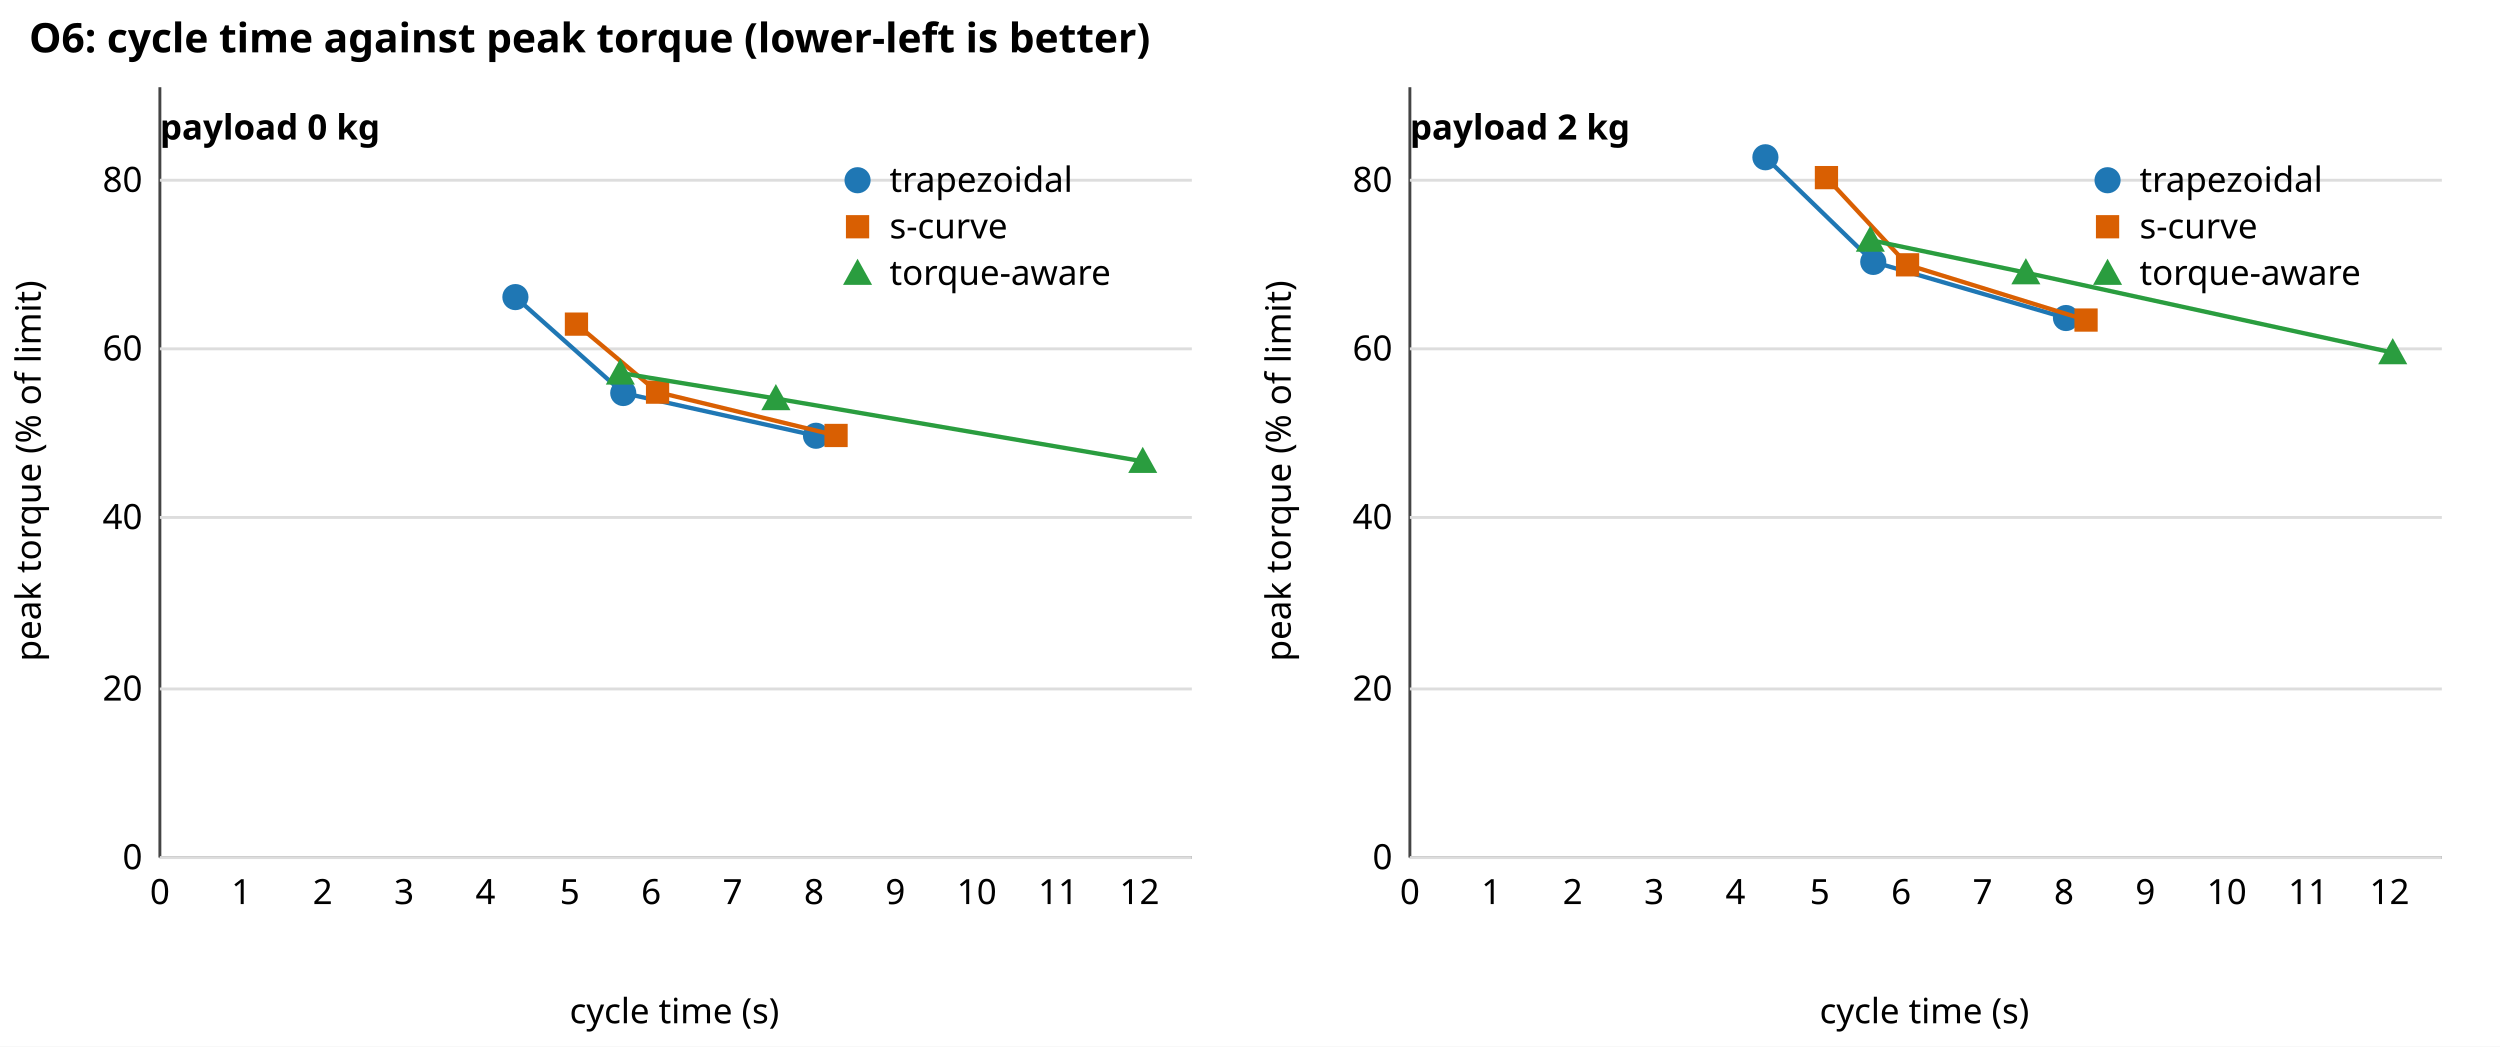
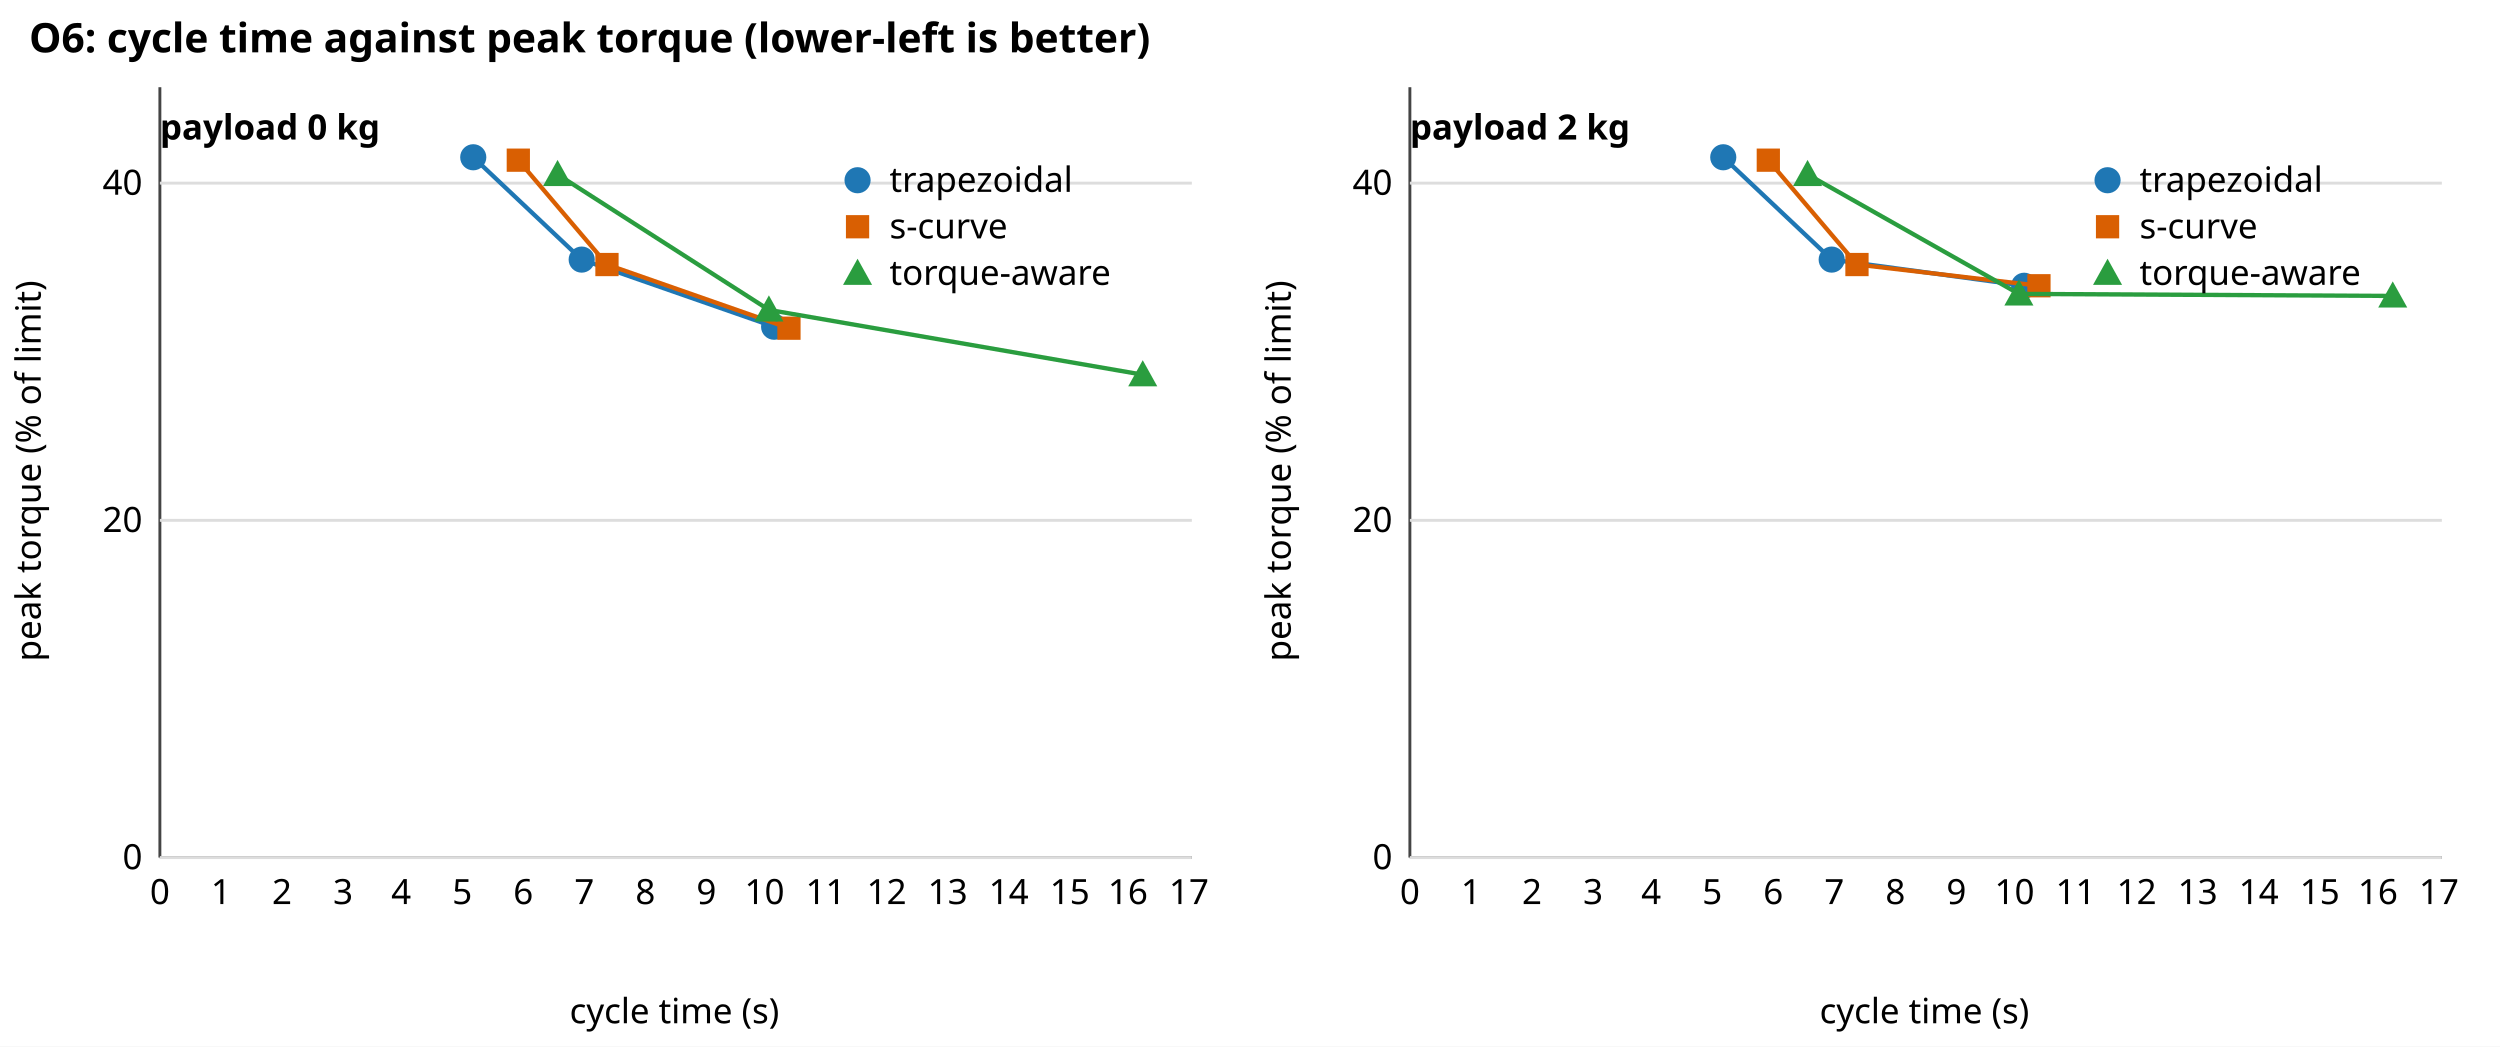
<svg xmlns="http://www.w3.org/2000/svg" width="860" height="360" font-family="sans-serif" font-size="12">
  <rect width="100%" height="100%" fill="white" />
  <text x="10" y="18" font-size="14" font-weight="bold">O6: cycle time against peak torque (lower-left is better)</text>
  <text x="55" y="48" font-weight="bold">payload 0 kg</text>
  <line x1="55.0" y1="295.0" x2="410.0" y2="295.0" stroke="#444" />
  <line x1="55.0" y1="295.0" x2="55.0" y2="30.0" stroke="#444" />
  <text x="55" y="311" text-anchor="middle">0</text>
-   <text x="83" y="311" text-anchor="middle">1</text>
-   <text x="111" y="311" text-anchor="middle">2</text>
-   <text x="139" y="311" text-anchor="middle">3</text>
-   <text x="167" y="311" text-anchor="middle">4</text>
-   <text x="196" y="311" text-anchor="middle">5</text>
-   <text x="224" y="311" text-anchor="middle">6</text>
-   <text x="252" y="311" text-anchor="middle">7</text>
-   <text x="280" y="311" text-anchor="middle">8</text>
-   <text x="308" y="311" text-anchor="middle">9</text>
-   <text x="336" y="311" text-anchor="middle">10</text>
-   <text x="364" y="311" text-anchor="middle">11</text>
-   <text x="392" y="311" text-anchor="middle">12</text>
+   <text x="76" y="311" text-anchor="middle">1</text>
+   <text x="97" y="311" text-anchor="middle">2</text>
+   <text x="118" y="311" text-anchor="middle">3</text>
+   <text x="138" y="311" text-anchor="middle">4</text>
+   <text x="159" y="311" text-anchor="middle">5</text>
+   <text x="180" y="311" text-anchor="middle">6</text>
+   <text x="201" y="311" text-anchor="middle">7</text>
+   <text x="222" y="311" text-anchor="middle">8</text>
+   <text x="243" y="311" text-anchor="middle">9</text>
+   <text x="263" y="311" text-anchor="middle">10</text>
+   <text x="284" y="311" text-anchor="middle">11</text>
+   <text x="305" y="311" text-anchor="middle">12</text>
+   <text x="326" y="311" text-anchor="middle">13</text>
+   <text x="347" y="311" text-anchor="middle">14</text>
+   <text x="368" y="311" text-anchor="middle">15</text>
+   <text x="388" y="311" text-anchor="middle">16</text>
+   <text x="409" y="311" text-anchor="middle">17</text>
  <line x1="55.0" y1="295" x2="410.0" y2="295" stroke="#ddd" />
  <text x="49" y="299" text-anchor="end">0</text>
-   <line x1="55.0" y1="237" x2="410.0" y2="237" stroke="#ddd" />
-   <text x="49" y="241" text-anchor="end">20</text>
-   <line x1="55.0" y1="178" x2="410.0" y2="178" stroke="#ddd" />
-   <text x="49" y="182" text-anchor="end">40</text>
-   <line x1="55.0" y1="120" x2="410.0" y2="120" stroke="#ddd" />
-   <text x="49" y="124" text-anchor="end">60</text>
-   <line x1="55.0" y1="62" x2="410.0" y2="62" stroke="#ddd" />
-   <text x="49" y="66" text-anchor="end">80</text>
+   <line x1="55.0" y1="179" x2="410.0" y2="179" stroke="#ddd" />
+   <text x="49" y="183" text-anchor="end">20</text>
+   <line x1="55.0" y1="63" x2="410.0" y2="63" stroke="#ddd" />
+   <text x="49" y="67" text-anchor="end">40</text>
  <text x="232" y="352" text-anchor="middle">cycle time (s)</text>
  <text x="14" y="162" transform="rotate(-90 14 162)" text-anchor="middle">peak torque (% of limit)</text>
-   <polyline fill="none" stroke="#1f77b4" stroke-width="1.5" points="177.3,102.2 214.4,135.2 280.7,149.9" />
-   <circle cx="177.3" cy="102.2" r="4.5" fill="#1f77b4" />
-   <circle cx="214.4" cy="135.2" r="4.5" fill="#1f77b4" />
-   <circle cx="280.7" cy="149.9" r="4.5" fill="#1f77b4" />
+   <polyline fill="none" stroke="#1f77b4" stroke-width="1.5" points="162.8,54.1 200.1,89.3 266.3,112.4" />
+   <circle cx="162.8" cy="54.1" r="4.5" fill="#1f77b4" />
+   <circle cx="200.1" cy="89.3" r="4.5" fill="#1f77b4" />
+   <circle cx="266.3" cy="112.4" r="4.5" fill="#1f77b4" />
  <circle cx="295.0" cy="62.0" r="4.5" fill="#1f77b4" />
  <text x="306" y="66">trapezoidal</text>
-   <polyline fill="none" stroke="#d95f02" stroke-width="1.5" points="198.3,111.5 226.2,134.9 287.6,149.8" />
-   <rect x="194.3" y="107.5" width="8" height="8" fill="#d95f02" />
-   <rect x="222.2" y="130.9" width="8" height="8" fill="#d95f02" />
-   <rect x="283.6" y="145.8" width="8" height="8" fill="#d95f02" />
+   <polyline fill="none" stroke="#d95f02" stroke-width="1.5" points="178.3,55.1 208.8,91.0 271.4,112.9" />
+   <rect x="174.3" y="51.1" width="8" height="8" fill="#d95f02" />
+   <rect x="204.8" y="87.0" width="8" height="8" fill="#d95f02" />
+   <rect x="267.4" y="108.9" width="8" height="8" fill="#d95f02" />
  <rect x="291.0" y="74.0" width="8" height="8" fill="#d95f02" />
  <text x="306" y="82">s-curve</text>
-   <polyline fill="none" stroke="#2a9d3f" stroke-width="1.5" points="213.4,128.3 266.9,137.1 393.1,158.7" />
-   <polygon points="213.4,123.3 208.4,132.3 218.4,132.3" fill="#2a9d3f" />
-   <polygon points="266.9,132.1 261.9,141.1 271.9,141.1" fill="#2a9d3f" />
-   <polygon points="393.1,153.7 388.1,162.7 398.1,162.7" fill="#2a9d3f" />
+   <polyline fill="none" stroke="#2a9d3f" stroke-width="1.5" points="191.8,60.0 264.5,106.6 393.1,128.9" />
+   <polygon points="191.8,55.0 186.8,64.0 196.8,64.0" fill="#2a9d3f" />
+   <polygon points="264.5,101.6 259.5,110.6 269.5,110.6" fill="#2a9d3f" />
+   <polygon points="393.1,123.9 388.1,132.9 398.1,132.9" fill="#2a9d3f" />
  <polygon points="295.0,89.0 290.0,98.0 300.0,98.0" fill="#2a9d3f" />
  <text x="306" y="98">torque-aware</text>
  <text x="485" y="48" font-weight="bold">payload 2 kg</text>
  <line x1="485.0" y1="295.0" x2="840.0" y2="295.0" stroke="#444" />
  <line x1="485.0" y1="295.0" x2="485.0" y2="30.0" stroke="#444" />
  <text x="485" y="311" text-anchor="middle">0</text>
-   <text x="513" y="311" text-anchor="middle">1</text>
-   <text x="541" y="311" text-anchor="middle">2</text>
-   <text x="569" y="311" text-anchor="middle">3</text>
-   <text x="597" y="311" text-anchor="middle">4</text>
-   <text x="626" y="311" text-anchor="middle">5</text>
-   <text x="654" y="311" text-anchor="middle">6</text>
-   <text x="682" y="311" text-anchor="middle">7</text>
-   <text x="710" y="311" text-anchor="middle">8</text>
-   <text x="738" y="311" text-anchor="middle">9</text>
-   <text x="766" y="311" text-anchor="middle">10</text>
-   <text x="794" y="311" text-anchor="middle">11</text>
-   <text x="822" y="311" text-anchor="middle">12</text>
+   <text x="506" y="311" text-anchor="middle">1</text>
+   <text x="527" y="311" text-anchor="middle">2</text>
+   <text x="548" y="311" text-anchor="middle">3</text>
+   <text x="568" y="311" text-anchor="middle">4</text>
+   <text x="589" y="311" text-anchor="middle">5</text>
+   <text x="610" y="311" text-anchor="middle">6</text>
+   <text x="631" y="311" text-anchor="middle">7</text>
+   <text x="652" y="311" text-anchor="middle">8</text>
+   <text x="673" y="311" text-anchor="middle">9</text>
+   <text x="693" y="311" text-anchor="middle">10</text>
+   <text x="714" y="311" text-anchor="middle">11</text>
+   <text x="735" y="311" text-anchor="middle">12</text>
+   <text x="756" y="311" text-anchor="middle">13</text>
+   <text x="777" y="311" text-anchor="middle">14</text>
+   <text x="798" y="311" text-anchor="middle">15</text>
+   <text x="818" y="311" text-anchor="middle">16</text>
+   <text x="839" y="311" text-anchor="middle">17</text>
  <line x1="485.0" y1="295" x2="840.0" y2="295" stroke="#ddd" />
  <text x="479" y="299" text-anchor="end">0</text>
-   <line x1="485.0" y1="237" x2="840.0" y2="237" stroke="#ddd" />
-   <text x="479" y="241" text-anchor="end">20</text>
-   <line x1="485.0" y1="178" x2="840.0" y2="178" stroke="#ddd" />
-   <text x="479" y="182" text-anchor="end">40</text>
-   <line x1="485.0" y1="120" x2="840.0" y2="120" stroke="#ddd" />
-   <text x="479" y="124" text-anchor="end">60</text>
-   <line x1="485.0" y1="62" x2="840.0" y2="62" stroke="#ddd" />
-   <text x="479" y="66" text-anchor="end">80</text>
+   <line x1="485.0" y1="179" x2="840.0" y2="179" stroke="#ddd" />
+   <text x="479" y="183" text-anchor="end">20</text>
+   <line x1="485.0" y1="63" x2="840.0" y2="63" stroke="#ddd" />
+   <text x="479" y="67" text-anchor="end">40</text>
  <text x="662" y="352" text-anchor="middle">cycle time (s)</text>
  <text x="444" y="162" transform="rotate(-90 444 162)" text-anchor="middle">peak torque (% of limit)</text>
-   <polyline fill="none" stroke="#1f77b4" stroke-width="1.5" points="607.3,54.1 644.4,90.1 710.7,109.4" />
-   <circle cx="607.3" cy="54.1" r="4.5" fill="#1f77b4" />
-   <circle cx="644.4" cy="90.1" r="4.5" fill="#1f77b4" />
-   <circle cx="710.7" cy="109.4" r="4.5" fill="#1f77b4" />
+   <polyline fill="none" stroke="#1f77b4" stroke-width="1.5" points="592.8,54.1 630.1,89.3 696.3,98.3" />
+   <circle cx="592.8" cy="54.1" r="4.5" fill="#1f77b4" />
+   <circle cx="630.1" cy="89.3" r="4.5" fill="#1f77b4" />
+   <circle cx="696.3" cy="98.3" r="4.5" fill="#1f77b4" />
  <circle cx="725.0" cy="62.0" r="4.5" fill="#1f77b4" />
  <text x="736" y="66">trapezoidal</text>
-   <polyline fill="none" stroke="#d95f02" stroke-width="1.5" points="628.3,61.1 656.2,91.1 717.6,110.1" />
-   <rect x="624.3" y="57.1" width="8" height="8" fill="#d95f02" />
-   <rect x="652.2" y="87.1" width="8" height="8" fill="#d95f02" />
-   <rect x="713.6" y="106.1" width="8" height="8" fill="#d95f02" />
+   <polyline fill="none" stroke="#d95f02" stroke-width="1.5" points="608.3,55.1 638.8,91.0 701.4,98.3" />
+   <rect x="604.3" y="51.1" width="8" height="8" fill="#d95f02" />
+   <rect x="634.8" y="87.0" width="8" height="8" fill="#d95f02" />
+   <rect x="697.4" y="94.3" width="8" height="8" fill="#d95f02" />
  <rect x="721.0" y="74.0" width="8" height="8" fill="#d95f02" />
  <text x="736" y="82">s-curve</text>
-   <polyline fill="none" stroke="#2a9d3f" stroke-width="1.5" points="643.4,82.6 696.9,93.8 823.1,121.3" />
-   <polygon points="643.4,77.6 638.4,86.6 648.4,86.6" fill="#2a9d3f" />
-   <polygon points="696.9,88.8 691.9,97.8 701.9,97.8" fill="#2a9d3f" />
-   <polygon points="823.1,116.3 818.1,125.3 828.1,125.3" fill="#2a9d3f" />
+   <polyline fill="none" stroke="#2a9d3f" stroke-width="1.5" points="621.8,60.0 694.5,101.1 823.1,101.8" />
+   <polygon points="621.8,55.0 616.8,64.0 626.8,64.0" fill="#2a9d3f" />
+   <polygon points="694.5,96.1 689.5,105.1 699.5,105.1" fill="#2a9d3f" />
+   <polygon points="823.1,96.8 818.1,105.8 828.1,105.8" fill="#2a9d3f" />
  <polygon points="725.0,89.0 720.0,98.0 730.0,98.0" fill="#2a9d3f" />
  <text x="736" y="98">torque-aware</text>
</svg>
